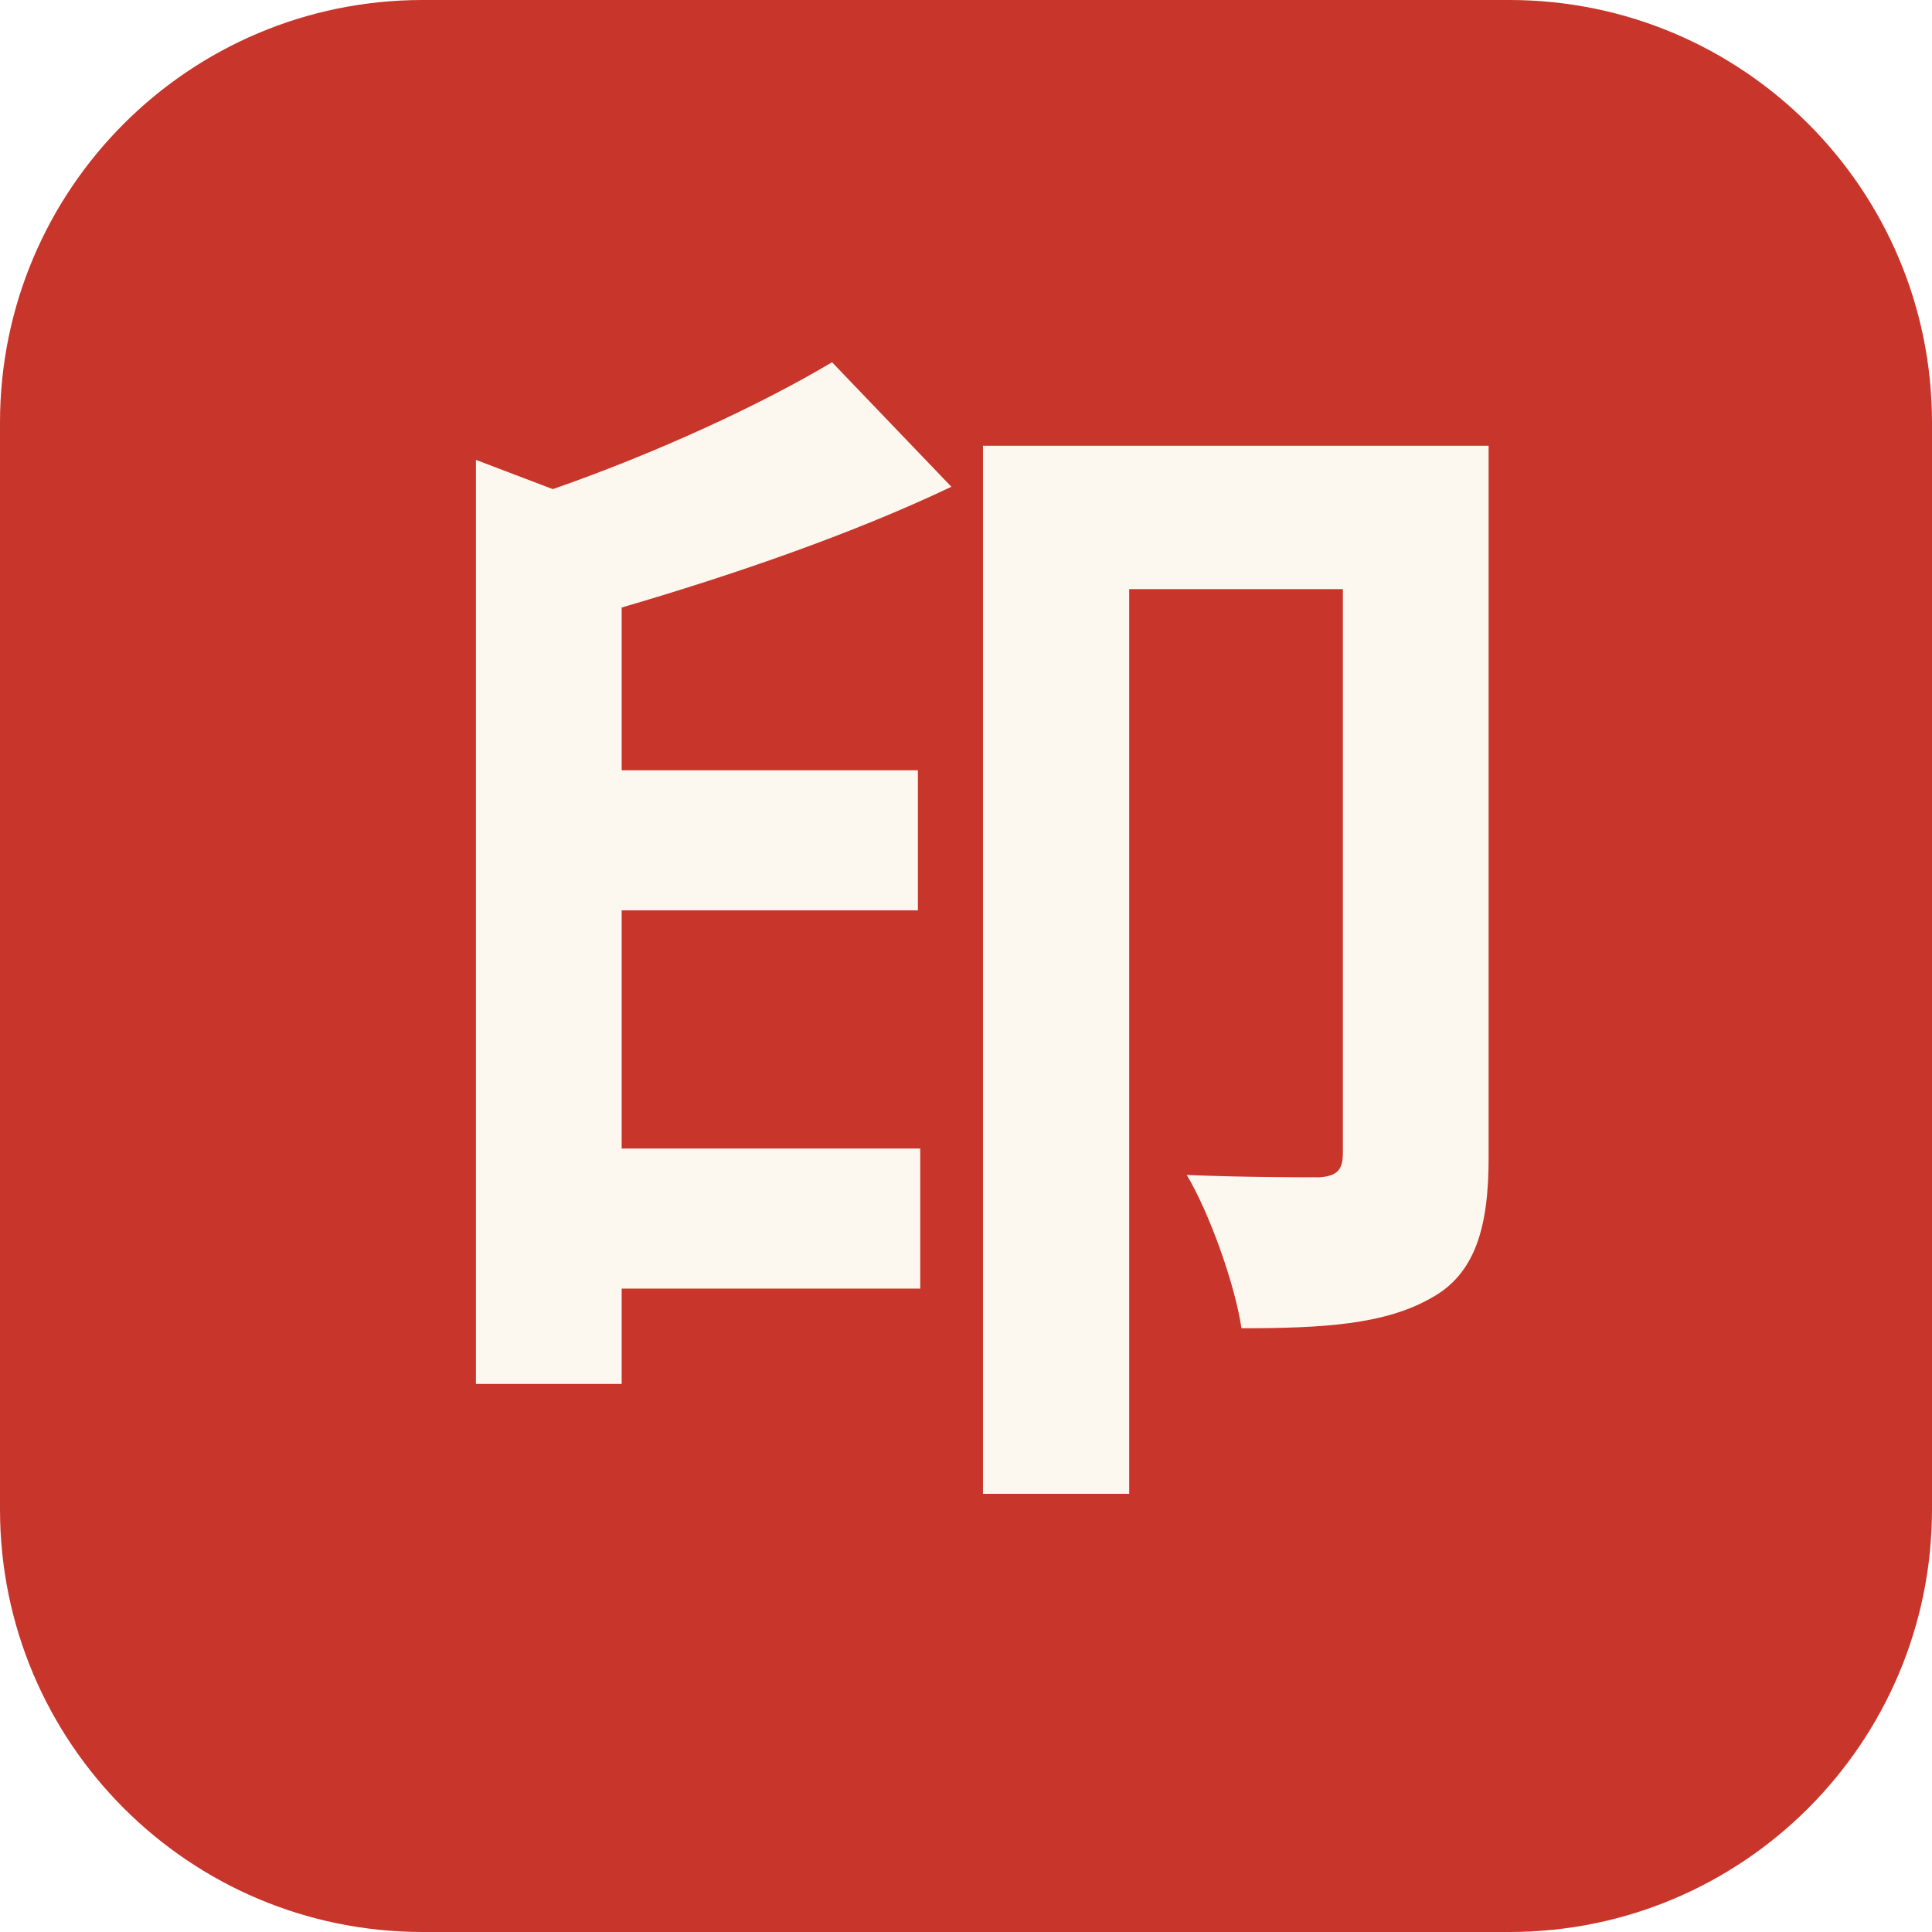
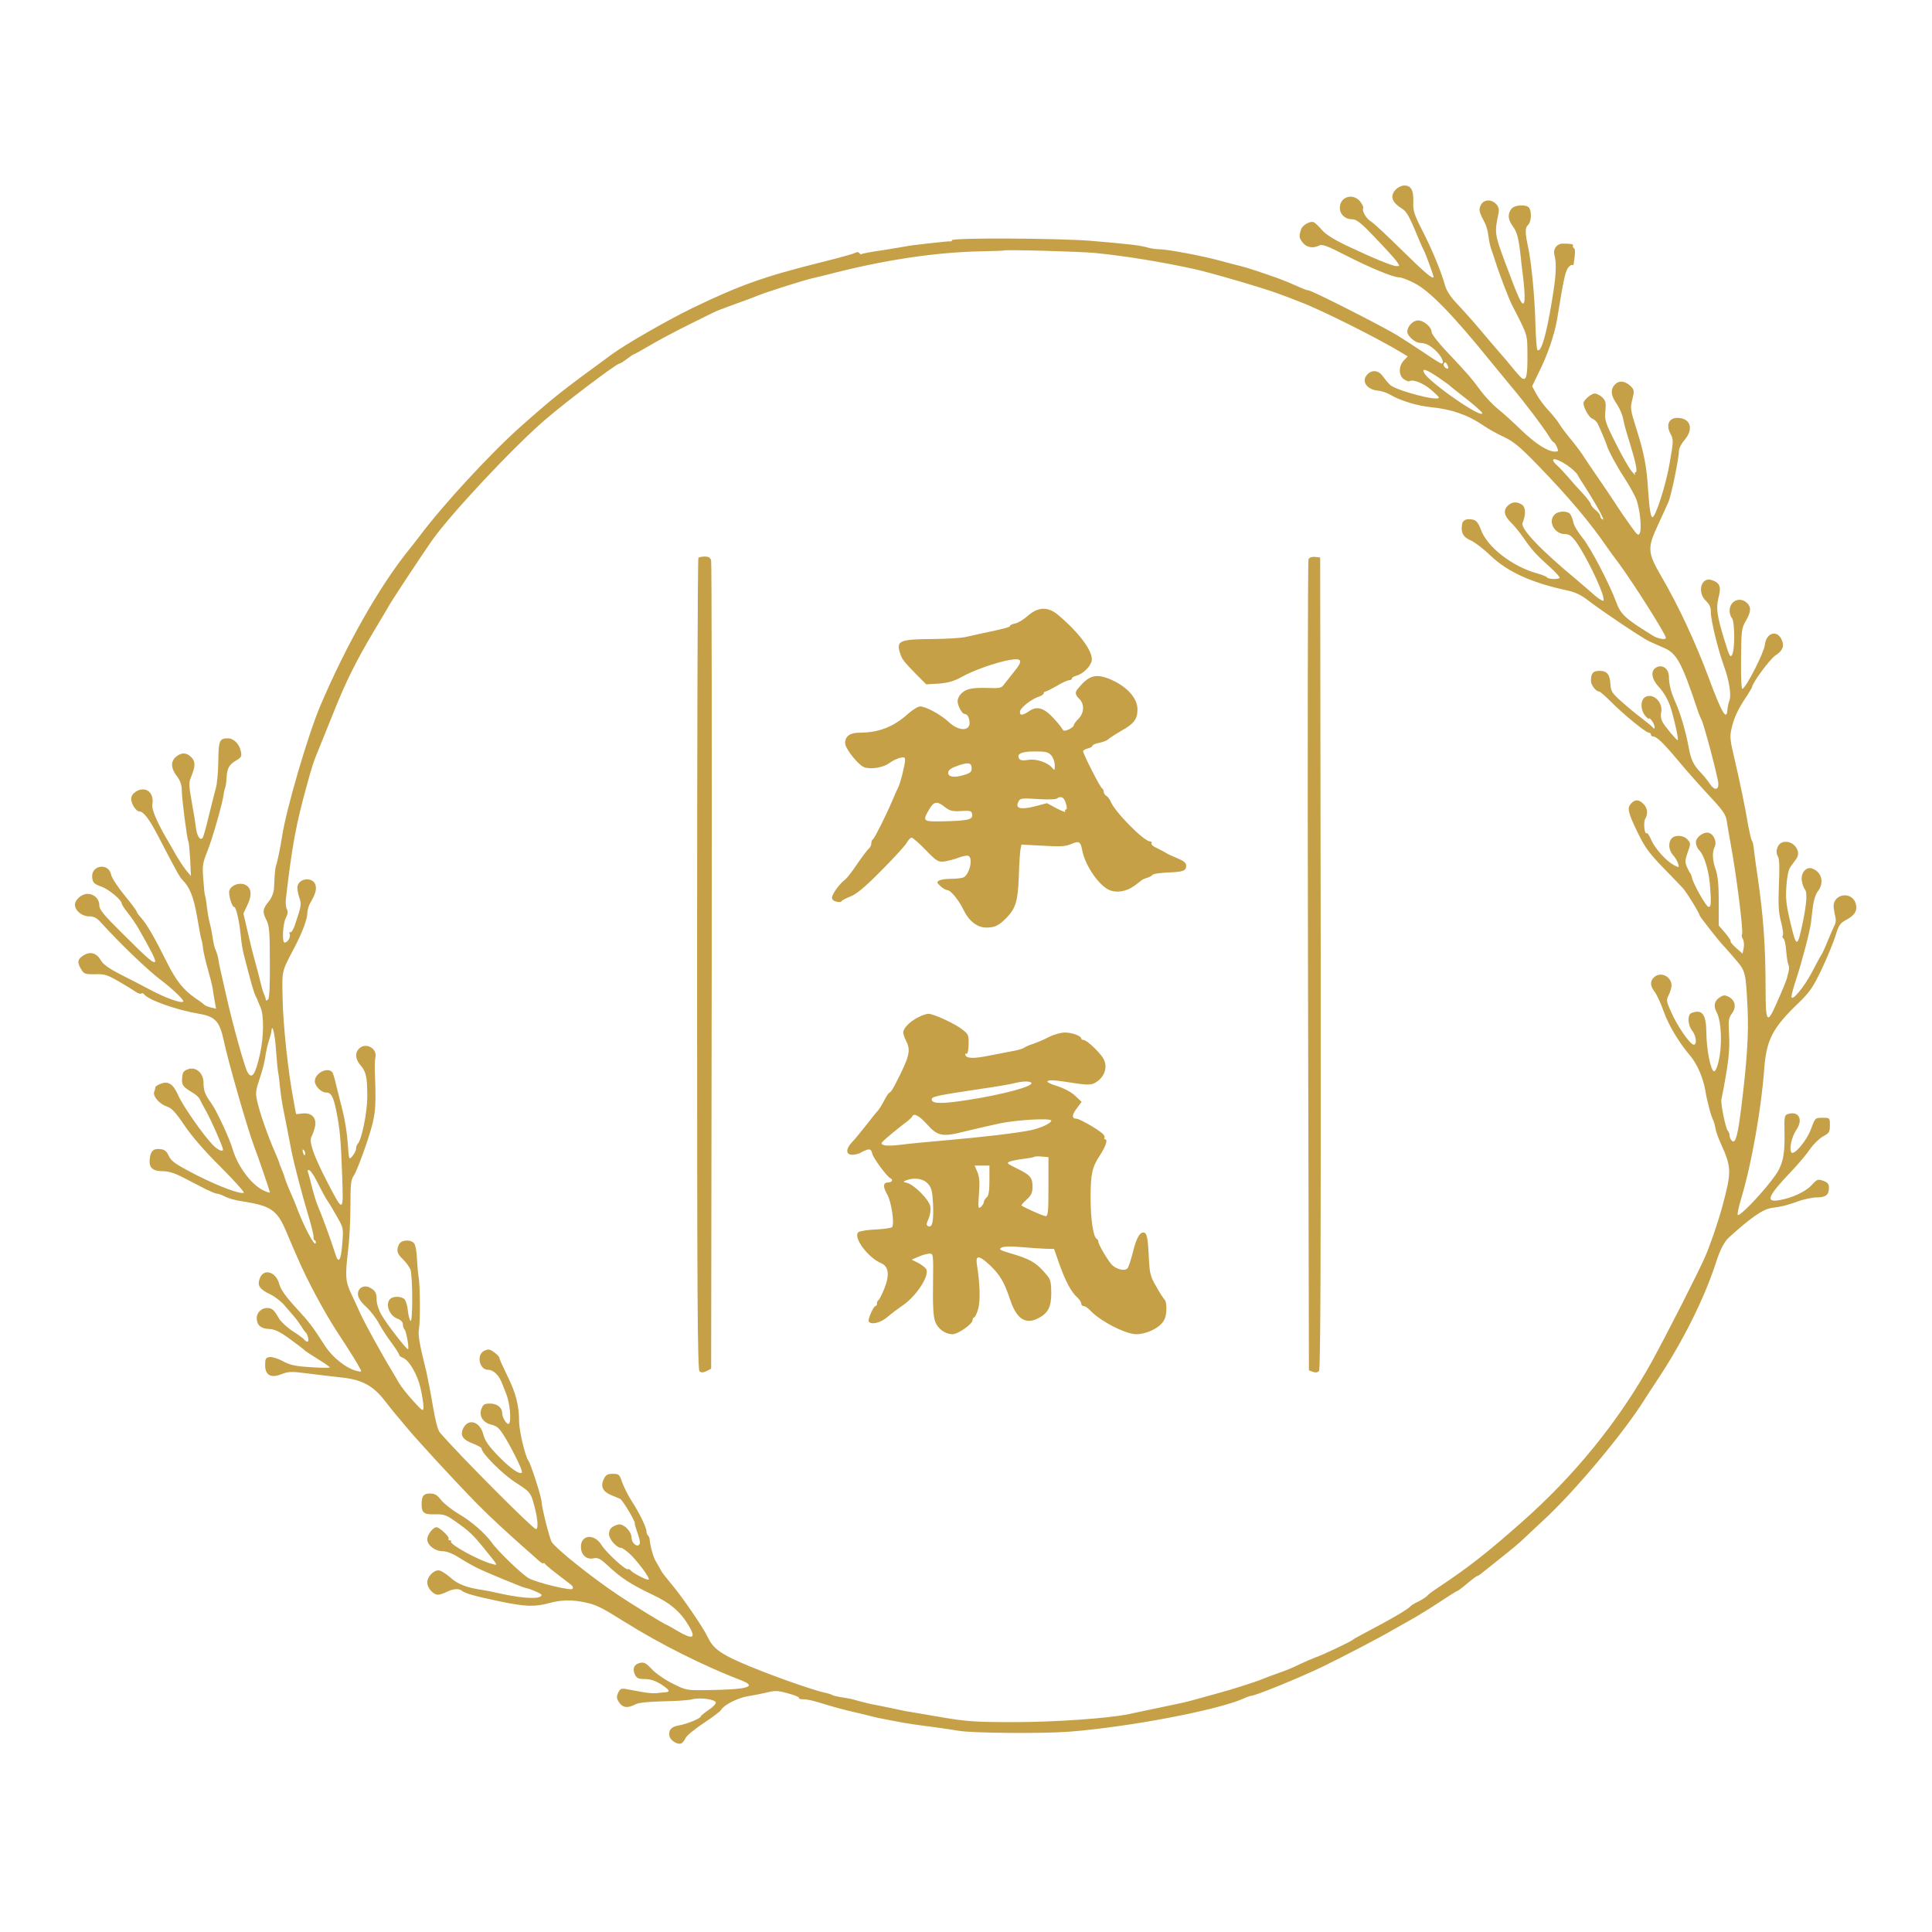
- <svg xmlns="http://www.w3.org/2000/svg" viewBox="0 0 64 64">
-   <rect width="64" height="64" rx="14" fill="#C8352B" />
-   <text x="32" y="46" font-size="40" text-anchor="middle" fill="#FCF8F0" font-family="'Noto Serif TC','Songti TC',serif" font-weight="700">印</text>
+ <svg xmlns="http://www.w3.org/2000/svg" viewBox="479 363 1031 1031">
+   <g transform="translate(0,2000) scale(0.1,-0.1)" fill="#C5A046">
+     <path d="M12240 15360 c-34 -34 -24 -69 30 -102 27 -16 40 -40 95 -173 9 -22 21 -48 26 -57 8 -15 49 -128 49 -135 0 -18 -45 20 -166 139 -80 79 -155 149 -169 157 -25 15 -49 57 -40 71 2 4 -5 19 -16 34 -38 48 -109 27 -109 -33 0 -35 28 -61 65 -61 24 0 47 -18 122 -97 52 -54 103 -110 114 -125 20 -28 20 -28 1 -28 -22 0 -121 41 -272 112 -60 29 -106 58 -125 80 -16 19 -35 37 -42 41 -17 11 -62 -13 -70 -37 -12 -38 -11 -45 9 -71 21 -26 56 -32 88 -15 15 8 44 -2 142 -53 134 -68 252 -117 284 -117 12 0 47 -13 80 -30 81 -40 206 -168 412 -423 26 -32 74 -90 107 -130 76 -90 175 -222 200 -264 11 -18 22 -33 26 -33 3 0 11 -11 17 -25 10 -23 9 -25 -11 -25 -39 1 -104 43 -179 115 -40 39 -96 90 -125 113 -29 24 -69 67 -90 95 -47 65 -77 99 -180 208 -46 48 -83 96 -83 106 0 27 -41 63 -73 63 -27 0 -57 -32 -57 -60 0 -23 42 -60 69 -60 31 0 61 -17 94 -53 26 -30 35 -57 19 -57 -5 0 -46 26 -93 58 -46 31 -112 74 -145 94 -81 49 -453 238 -470 238 -7 0 -37 11 -66 25 -29 13 -73 31 -98 40 -105 37 -157 54 -195 64 -22 5 -74 19 -115 30 -95 26 -282 61 -324 61 -17 0 -46 4 -65 10 -41 11 -89 17 -301 35 -176 14 -740 17 -740 3 0 -4 -3 -7 -7 -6 -5 1 -37 -2 -73 -6 -36 -4 -83 -9 -105 -12 -22 -2 -66 -9 -98 -15 -32 -5 -70 -12 -85 -14 -58 -8 -107 -17 -114 -21 -4 -2 -9 0 -13 6 -4 6 -12 6 -23 0 -9 -5 -89 -27 -177 -49 -302 -75 -436 -122 -690 -245 -132 -64 -357 -193 -430 -247 -275 -201 -305 -225 -485 -384 -159 -141 -417 -420 -540 -585 -14 -18 -43 -56 -66 -84 -154 -194 -325 -496 -462 -816 -67 -155 -185 -559 -207 -705 -8 -53 -25 -136 -32 -155 -3 -8 -6 -31 -7 -50 -1 -19 -3 -52 -4 -72 -1 -21 -12 -48 -25 -65 -35 -42 -38 -58 -17 -99 17 -33 20 -61 20 -227 1 -122 -2 -193 -9 -200 -6 -6 -12 -8 -12 -4 -2 12 -5 21 -12 37 -4 8 -11 33 -16 55 -5 22 -19 74 -30 115 -12 41 -30 116 -41 165 l-21 90 22 47 c26 55 20 94 -16 108 -31 12 -72 -5 -81 -32 -6 -21 13 -88 26 -88 10 0 27 -74 35 -155 3 -33 10 -76 15 -95 39 -153 55 -208 64 -225 6 -11 11 -22 11 -25 1 -3 8 -18 15 -35 19 -42 18 -156 -2 -247 -25 -113 -44 -142 -68 -98 -16 31 -75 241 -110 395 -42 183 -40 176 -45 207 -2 14 -8 34 -13 45 -6 10 -13 41 -17 68 -4 28 -11 64 -16 80 -5 17 -11 55 -15 85 -3 30 -8 58 -10 61 -2 3 -6 42 -9 86 -6 74 -4 87 23 154 28 71 81 258 86 303 1 12 5 26 7 31 3 6 7 30 8 54 3 53 14 71 53 94 26 15 29 21 23 49 -8 38 -38 68 -69 68 -45 0 -50 -13 -51 -122 -1 -57 -6 -121 -13 -143 -6 -22 -23 -89 -38 -150 -14 -60 -29 -113 -33 -117 -13 -15 -29 9 -35 52 -3 25 -13 89 -23 142 -15 84 -16 103 -4 130 24 59 25 84 2 107 -26 26 -52 27 -81 3 -30 -24 -29 -62 4 -104 18 -24 26 -47 26 -74 0 -45 28 -262 35 -274 3 -4 7 -48 10 -96 l4 -89 -25 30 c-14 17 -42 59 -62 95 -20 36 -42 74 -49 85 -48 84 -75 149 -70 172 7 39 -8 71 -38 79 -33 8 -75 -19 -75 -49 0 -27 26 -67 44 -67 21 0 53 -41 99 -130 101 -194 116 -221 130 -235 39 -38 60 -91 78 -193 10 -59 20 -114 23 -122 3 -8 8 -33 10 -55 3 -22 15 -71 26 -110 11 -38 22 -83 25 -100 2 -16 7 -48 11 -69 l7 -39 -29 7 c-16 4 -31 11 -34 14 -3 4 -24 20 -47 35 -65 45 -104 94 -155 197 -62 125 -105 199 -134 231 -13 14 -24 29 -24 33 0 5 -30 45 -66 89 -36 44 -68 93 -71 109 -13 66 -108 52 -101 -15 3 -27 9 -34 48 -48 42 -15 110 -72 110 -92 0 -5 15 -27 33 -50 19 -23 45 -62 59 -87 66 -116 89 -162 86 -171 -5 -15 -38 13 -179 154 -96 95 -119 123 -119 146 0 34 -28 61 -63 61 -31 0 -67 -31 -67 -58 0 -31 37 -62 75 -62 25 0 41 -8 62 -31 103 -114 252 -257 323 -310 62 -47 125 -108 118 -114 -10 -11 -99 21 -178 64 -41 22 -113 59 -159 82 -55 28 -89 52 -100 70 -24 43 -57 54 -95 31 -33 -20 -36 -39 -10 -79 12 -20 22 -23 72 -22 49 2 66 -4 120 -35 35 -20 76 -45 92 -56 15 -11 30 -16 34 -12 4 3 10 2 14 -3 22 -31 171 -84 294 -105 88 -15 110 -40 133 -147 24 -113 126 -468 162 -563 22 -57 83 -236 83 -243 0 -4 -18 2 -39 13 -61 31 -132 126 -158 213 -18 63 -88 212 -117 252 -31 42 -40 64 -40 109 -1 51 -41 85 -83 70 -23 -8 -29 -16 -31 -46 -3 -39 3 -47 56 -79 18 -10 36 -27 39 -37 4 -9 19 -37 33 -62 24 -41 90 -191 90 -204 0 -16 -30 -2 -57 27 -53 56 -160 210 -183 264 -26 59 -53 76 -94 59 -15 -6 -27 -14 -27 -18 0 -4 -2 -15 -6 -24 -9 -23 27 -65 66 -78 27 -9 47 -30 95 -101 38 -57 109 -139 193 -222 73 -73 128 -135 124 -138 -17 -10 -139 36 -260 98 -104 54 -127 70 -140 98 -12 26 -23 35 -47 37 -36 4 -51 -11 -55 -54 -5 -45 15 -64 69 -64 32 0 65 -10 116 -37 39 -20 91 -47 116 -60 25 -12 51 -23 58 -23 7 0 27 -7 44 -16 17 -9 56 -20 87 -24 159 -25 190 -46 241 -168 18 -43 44 -104 59 -137 50 -117 140 -284 206 -386 85 -130 108 -168 124 -198 13 -23 12 -23 -15 -17 -55 13 -130 72 -169 133 -69 107 -84 127 -159 208 -52 57 -78 94 -86 123 -17 67 -85 85 -104 29 -14 -37 -1 -57 56 -84 25 -12 60 -39 77 -60 18 -21 40 -47 50 -58 10 -11 26 -33 37 -50 10 -16 21 -32 25 -35 12 -10 20 -50 10 -50 -5 0 -13 5 -16 10 -4 6 -31 26 -61 45 -30 19 -63 50 -74 67 -28 49 -38 58 -65 58 -30 0 -55 -25 -55 -54 0 -37 22 -56 65 -58 30 -1 56 -13 110 -52 38 -28 76 -56 82 -63 7 -6 40 -28 73 -48 33 -20 60 -39 60 -42 0 -3 -46 -3 -101 1 -82 5 -111 11 -149 32 -26 14 -58 24 -71 22 -21 -3 -24 -8 -24 -43 0 -54 30 -71 88 -48 35 14 52 15 136 4 53 -7 132 -16 176 -21 114 -11 176 -43 240 -127 28 -36 57 -72 65 -81 8 -9 27 -31 42 -50 52 -64 253 -283 384 -417 76 -77 152 -147 322 -297 17 -16 32 -25 32 -21 0 5 4 3 8 -2 6 -9 36 -33 137 -110 12 -9 15 -18 10 -24 -11 -10 -178 30 -230 55 -31 14 -170 147 -202 194 -35 48 -109 113 -175 151 -37 22 -79 55 -94 74 -21 27 -33 35 -59 35 -35 0 -45 -13 -45 -58 0 -46 13 -55 72 -53 49 1 61 -4 114 -42 66 -46 89 -68 149 -142 77 -96 74 -89 42 -81 -68 16 -233 107 -220 120 3 3 1 6 -6 6 -7 0 -10 4 -7 9 6 10 -49 61 -65 61 -18 0 -49 -40 -49 -64 0 -32 41 -64 83 -64 21 0 54 -13 88 -35 30 -19 74 -44 99 -56 47 -23 238 -102 255 -105 27 -5 85 -31 85 -37 0 -24 -91 -21 -215 6 -33 8 -75 16 -93 19 -90 13 -139 31 -179 68 -24 21 -52 38 -63 38 -28 0 -60 -35 -60 -65 0 -29 32 -65 57 -65 10 0 31 7 47 15 32 17 67 19 81 6 16 -14 74 -30 199 -56 137 -29 189 -31 266 -10 66 18 121 19 192 4 60 -13 85 -25 213 -105 188 -118 422 -235 623 -312 84 -33 31 -48 -174 -51 -121 -2 -121 -2 -195 35 -41 20 -91 55 -111 77 -31 33 -42 38 -63 33 -32 -8 -41 -30 -27 -62 10 -20 19 -24 53 -24 28 0 55 -9 85 -27 49 -32 54 -42 22 -44 -13 -1 -34 -3 -48 -5 -14 -1 -50 2 -80 8 -30 6 -67 12 -82 15 -22 4 -30 0 -39 -20 -10 -22 -9 -31 5 -52 19 -28 44 -32 85 -11 18 10 67 15 152 17 68 1 137 6 154 11 41 11 125 -1 125 -18 0 -8 -18 -26 -40 -40 -22 -15 -40 -30 -40 -33 0 -11 -74 -41 -115 -48 -41 -7 -58 -23 -53 -55 3 -24 42 -50 63 -42 7 3 17 15 23 28 5 13 49 49 96 80 47 31 89 63 93 70 17 29 91 66 148 75 33 5 80 15 105 21 37 9 55 8 107 -7 34 -9 60 -20 57 -24 -2 -4 6 -7 19 -7 27 0 57 -7 133 -31 32 -10 84 -24 114 -31 30 -7 78 -18 105 -25 28 -8 77 -18 110 -24 33 -6 69 -13 80 -15 11 -2 74 -12 140 -20 66 -9 134 -19 150 -22 68 -13 453 -16 592 -5 318 25 787 114 930 177 17 8 34 14 38 14 23 0 251 93 375 152 121 59 323 164 388 203 10 6 49 28 87 49 39 22 110 65 159 98 48 32 90 58 93 58 3 0 27 18 53 40 26 22 50 40 54 40 3 0 14 7 23 15 10 8 59 46 108 86 50 39 99 81 111 93 12 11 60 57 108 101 166 152 434 472 543 648 16 24 44 69 64 98 139 208 257 445 319 640 20 61 42 103 65 124 115 105 183 153 230 159 59 8 74 12 140 35 32 12 78 21 100 21 48 0 65 14 65 51 0 21 -7 29 -31 38 -28 10 -33 8 -62 -24 -34 -36 -104 -68 -174 -80 -74 -12 -59 23 70 158 35 37 79 89 97 116 18 26 49 56 69 67 32 17 36 23 36 59 0 40 0 40 -40 40 -39 0 -39 -1 -60 -58 -22 -63 -93 -147 -106 -126 -12 20 2 82 28 121 37 55 11 101 -46 83 -18 -5 -20 -15 -18 -98 2 -134 -10 -182 -69 -256 -72 -93 -176 -198 -181 -184 -2 7 7 50 21 95 53 177 106 475 121 688 12 152 45 216 183 348 59 57 77 83 122 177 29 61 62 141 74 178 18 61 26 71 58 88 44 23 61 49 52 83 -19 77 -131 56 -118 -22 2 -15 6 -37 9 -49 3 -13 1 -31 -5 -40 -5 -10 -21 -47 -36 -83 -14 -36 -30 -69 -34 -75 -4 -5 -27 -47 -50 -92 -43 -82 -110 -162 -110 -131 0 9 11 49 24 89 32 96 73 254 80 304 2 22 8 64 11 92 4 29 15 64 26 77 36 46 20 105 -33 122 -32 10 -61 -29 -52 -70 3 -17 10 -35 15 -41 14 -14 11 -71 -9 -170 -30 -145 -35 -146 -67 -11 -23 96 -27 132 -22 197 3 49 11 88 21 102 9 12 23 32 32 44 30 42 -18 102 -71 89 -29 -7 -44 -50 -27 -77 8 -12 9 -61 5 -151 -4 -106 -2 -146 11 -196 9 -34 14 -68 10 -73 -4 -6 -2 -14 4 -18 5 -3 12 -33 14 -67 3 -33 8 -66 12 -73 4 -6 4 -24 0 -39 -4 -15 -8 -29 -8 -32 -2 -10 -30 -78 -59 -142 -46 -105 -55 -92 -55 77 0 230 -11 390 -43 610 -6 39 -13 90 -16 115 -8 65 -8 64 -15 75 -3 6 -11 39 -18 75 -17 103 -47 246 -75 365 -23 97 -25 115 -14 160 13 57 35 103 79 168 16 25 30 48 30 51 0 20 95 149 124 168 40 26 49 50 34 84 -25 55 -83 38 -90 -28 -5 -41 -95 -219 -119 -234 -6 -4 -9 51 -8 158 1 152 3 166 25 204 29 49 30 75 6 97 -38 35 -92 10 -92 -42 0 -15 6 -33 12 -39 16 -16 17 -169 1 -197 -10 -16 -15 -5 -41 80 -41 135 -45 169 -31 227 15 57 7 78 -35 92 -57 21 -82 -64 -32 -111 19 -18 26 -34 26 -62 0 -42 38 -199 71 -289 27 -76 39 -151 28 -180 -5 -12 -10 -36 -11 -52 -4 -58 -31 -12 -98 169 -73 195 -162 387 -255 546 -73 126 -75 150 -18 272 22 49 48 104 56 123 16 36 57 237 57 277 0 12 14 38 30 56 50 58 31 117 -39 117 -45 0 -62 -38 -37 -84 17 -32 17 -38 -4 -157 -19 -114 -75 -289 -92 -289 -9 0 -16 44 -23 145 -7 122 -22 199 -61 322 -34 106 -35 115 -23 162 11 44 10 50 -7 68 -29 30 -62 35 -85 12 -25 -25 -24 -57 5 -99 23 -35 36 -67 42 -105 2 -11 15 -58 30 -105 34 -109 44 -160 32 -160 -5 0 -6 -6 -2 -12 3 -7 -5 1 -19 17 -14 17 -52 84 -85 150 -56 111 -60 124 -55 171 4 43 2 55 -16 73 -11 11 -30 21 -41 21 -19 0 -60 -36 -60 -52 0 -24 31 -77 47 -82 11 -4 24 -16 30 -29 15 -31 48 -110 49 -117 3 -17 50 -105 89 -165 25 -38 53 -88 63 -110 21 -45 35 -159 23 -189 -7 -17 -13 -13 -47 35 -22 30 -60 85 -84 123 -25 38 -69 103 -98 145 -29 42 -64 94 -78 116 -15 22 -46 63 -69 90 -23 28 -47 61 -54 73 -7 13 -32 44 -55 69 -23 24 -53 64 -66 88 l-24 44 33 68 c50 99 87 208 101 293 31 192 42 247 56 268 8 12 18 20 23 18 4 -3 8 0 9 7 9 58 9 78 1 83 -5 3 -7 9 -5 13 5 8 -11 11 -54 11 -32 0 -53 -28 -45 -60 13 -47 9 -115 -14 -250 -30 -182 -58 -276 -77 -257 -4 4 -9 76 -11 159 -4 133 -21 308 -38 388 -17 77 -17 106 -1 119 17 15 21 67 7 91 -14 21 -78 18 -96 -5 -21 -29 -18 -57 9 -94 22 -29 31 -66 41 -159 1 -15 8 -73 15 -129 7 -63 8 -108 3 -118 -11 -19 -26 13 -105 225 -51 138 -53 151 -32 248 5 24 2 38 -11 52 -26 29 -69 26 -83 -5 -12 -25 -9 -36 22 -95 8 -14 16 -45 19 -70 3 -25 10 -57 15 -70 5 -14 15 -43 22 -65 19 -62 70 -196 90 -235 85 -166 80 -151 81 -263 1 -114 -6 -143 -31 -124 -8 7 -33 34 -55 62 -22 27 -47 57 -55 65 -8 9 -33 38 -55 64 -80 95 -114 135 -186 212 -30 32 -52 67 -59 95 -19 69 -67 186 -121 291 -43 85 -49 104 -47 152 2 61 -12 86 -48 86 -13 0 -33 -9 -44 -20z m-1605 -340 c165 -17 339 -45 525 -85 85 -18 392 -108 460 -135 25 -9 72 -27 105 -40 115 -43 428 -200 553 -277 l24 -15 -21 -22 c-28 -30 -28 -80 1 -100 12 -8 25 -13 30 -10 18 11 70 -9 111 -43 23 -19 43 -39 45 -43 10 -27 -230 36 -261 67 -10 10 -27 30 -38 46 -24 32 -58 35 -83 8 -33 -36 -2 -80 58 -86 19 -1 50 -12 68 -23 50 -30 146 -59 216 -65 108 -11 196 -41 280 -99 23 -16 71 -43 106 -59 52 -24 87 -53 183 -152 167 -173 278 -304 373 -443 8 -12 33 -46 55 -75 76 -102 255 -384 255 -403 0 -12 -42 -5 -68 11 -148 91 -173 114 -197 179 -34 94 -137 292 -180 344 -24 29 -46 66 -49 83 -3 16 -11 36 -17 44 -15 18 -64 17 -83 -3 -37 -36 -1 -104 54 -104 24 0 36 -9 61 -42 48 -67 135 -243 145 -296 4 -20 2 -22 -13 -13 -10 5 -32 22 -49 38 -17 15 -53 46 -79 68 -191 158 -302 274 -290 304 18 45 17 82 -1 96 -25 19 -53 19 -76 -2 -27 -24 -22 -55 13 -89 17 -16 48 -54 69 -84 44 -64 65 -88 142 -157 31 -28 54 -54 51 -57 -10 -9 -61 -7 -67 3 -3 4 -27 14 -53 21 -133 37 -267 141 -300 233 -12 33 -24 49 -39 53 -36 9 -59 0 -62 -25 -7 -44 7 -68 45 -84 21 -9 69 -45 106 -81 92 -88 220 -146 411 -187 43 -9 75 -25 115 -56 77 -59 279 -194 321 -215 19 -9 56 -25 81 -36 66 -28 94 -79 175 -322 8 -25 19 -52 24 -61 14 -27 90 -314 90 -343 0 -34 -23 -34 -46 2 -10 15 -31 41 -46 57 -41 42 -55 72 -67 140 -15 81 -44 180 -69 235 -25 56 -35 94 -36 140 -1 44 -38 68 -71 46 -29 -20 -20 -64 22 -107 20 -22 43 -61 55 -95 20 -59 48 -184 41 -184 -7 0 -68 73 -81 97 -8 14 -11 35 -8 48 14 54 -40 109 -83 86 -28 -15 -28 -69 -1 -101 11 -13 20 -19 20 -15 0 5 7 0 15 -11 8 -10 14 -26 15 -34 0 -9 -3 -11 -8 -4 -4 6 -32 29 -62 52 -30 22 -79 63 -109 90 -48 43 -55 53 -57 90 -3 54 -18 72 -59 72 -34 0 -45 -13 -45 -53 0 -22 26 -57 43 -57 6 0 34 -25 64 -55 64 -65 186 -165 202 -165 6 0 11 -4 11 -10 0 -5 5 -10 11 -10 19 0 54 -33 132 -126 41 -50 116 -134 165 -187 76 -81 91 -102 97 -139 3 -24 13 -77 20 -118 34 -185 70 -478 61 -487 -3 -3 -1 -14 5 -25 6 -11 7 -32 4 -48 l-6 -29 -35 31 c-19 17 -32 33 -29 36 2 3 -11 22 -29 44 l-34 39 0 127 c0 91 -5 139 -16 171 -18 50 -20 94 -6 121 13 25 -3 66 -29 75 -28 9 -71 -22 -71 -50 0 -13 7 -31 16 -40 30 -30 56 -118 61 -212 5 -77 3 -93 -9 -93 -13 0 -83 124 -90 160 -2 8 -5 17 -8 20 -3 3 -11 18 -18 34 -11 25 -10 36 4 77 17 46 17 49 -1 69 -21 24 -67 26 -85 5 -19 -22 -15 -63 8 -88 11 -12 23 -32 27 -45 7 -23 6 -23 -22 -9 -42 23 -99 86 -121 134 -10 24 -21 40 -24 37 -12 -11 -19 55 -9 75 17 30 13 59 -9 81 -24 24 -43 25 -64 4 -24 -24 -20 -47 31 -152 39 -81 61 -112 137 -191 50 -51 98 -101 107 -111 18 -19 89 -134 89 -145 0 -6 114 -151 130 -165 3 -3 29 -32 57 -65 59 -68 59 -69 69 -271 6 -130 -3 -275 -32 -509 -19 -159 -32 -209 -50 -194 -8 6 -14 19 -14 28 0 9 -4 21 -10 27 -11 11 -38 144 -34 165 38 192 46 264 41 348 -4 74 -3 88 15 112 25 34 19 70 -16 89 -22 11 -29 11 -51 -4 -26 -17 -32 -45 -15 -76 27 -50 32 -179 10 -269 -7 -30 -17 -50 -24 -48 -17 6 -39 114 -40 203 -1 103 -22 130 -80 108 -22 -9 -20 -63 4 -94 24 -30 27 -82 5 -74 -22 9 -84 99 -116 171 -27 60 -28 66 -14 93 8 16 15 39 15 51 0 49 -60 77 -94 43 -22 -21 -20 -46 4 -77 11 -14 33 -61 48 -104 27 -76 82 -167 141 -236 37 -44 68 -114 81 -184 5 -32 12 -62 14 -68 1 -5 6 -23 10 -40 4 -16 12 -39 17 -50 6 -11 11 -31 13 -45 2 -14 14 -50 28 -80 59 -131 59 -152 10 -335 -24 -88 -64 -205 -92 -270 -37 -85 -205 -415 -285 -561 -176 -317 -411 -608 -700 -862 -187 -165 -281 -238 -445 -347 -25 -16 -48 -34 -51 -38 -6 -9 -39 -29 -69 -43 -8 -4 -17 -10 -20 -13 -17 -20 -102 -69 -265 -155 -22 -12 -42 -23 -45 -26 -8 -9 -162 -82 -201 -95 -19 -7 -58 -24 -85 -37 -27 -14 -78 -35 -114 -47 -36 -13 -74 -27 -85 -32 -30 -13 -164 -56 -247 -78 -40 -11 -95 -26 -123 -34 -27 -8 -99 -24 -160 -36 -60 -13 -141 -29 -180 -38 -108 -23 -400 -43 -610 -43 -220 0 -258 3 -420 31 -66 11 -129 22 -140 24 -11 1 -56 10 -100 20 -44 9 -91 19 -105 21 -14 3 -43 10 -65 16 -41 12 -45 13 -103 22 -18 3 -37 8 -42 11 -6 4 -20 8 -33 11 -65 12 -331 107 -461 165 -106 47 -143 76 -170 134 -25 53 -140 220 -195 284 -26 31 -51 63 -54 71 -4 8 -16 29 -26 46 -15 24 -32 84 -35 126 -1 3 -4 10 -8 14 -5 4 -8 14 -8 21 0 21 -37 98 -78 161 -20 31 -43 77 -52 102 -14 42 -17 45 -50 45 -28 0 -37 -5 -48 -28 -18 -38 -7 -65 36 -84 21 -8 44 -19 52 -22 13 -7 80 -118 78 -131 -1 -3 1 -12 4 -20 25 -74 27 -85 18 -94 -13 -13 -40 12 -40 39 0 34 -45 78 -73 69 -34 -10 -47 -24 -47 -51 0 -27 41 -73 64 -73 8 0 34 -19 57 -42 51 -54 103 -128 89 -128 -16 0 -87 38 -95 50 -4 6 -10 8 -14 6 -12 -7 -116 89 -141 129 -38 62 -110 56 -110 -9 0 -43 29 -70 67 -62 24 5 36 -1 77 -39 69 -65 123 -100 232 -152 101 -47 156 -94 201 -171 38 -64 20 -73 -57 -28 -33 20 -63 36 -64 36 -7 0 -191 113 -263 162 -141 95 -322 240 -348 278 -12 17 -54 185 -55 216 0 24 -58 204 -70 219 -17 21 -50 161 -50 211 0 84 -18 153 -63 243 -23 47 -42 89 -42 95 0 5 -12 18 -27 29 -23 17 -31 19 -53 9 -44 -20 -28 -102 20 -102 29 0 59 -30 75 -74 7 -17 16 -40 20 -51 21 -49 30 -148 16 -162 -9 -10 -35 29 -36 54 0 32 -27 53 -66 53 -28 0 -36 -5 -44 -26 -16 -40 7 -76 53 -87 32 -8 43 -18 80 -81 43 -73 88 -168 82 -174 -12 -13 -60 21 -123 85 -55 57 -75 85 -83 119 -18 69 -80 87 -107 32 -18 -38 -3 -61 53 -82 25 -10 45 -21 45 -26 0 -25 111 -136 181 -181 73 -47 80 -54 94 -102 23 -77 31 -147 15 -147 -16 0 -419 405 -513 516 -11 13 -24 64 -37 141 -11 66 -27 148 -35 184 -38 151 -45 196 -39 229 7 42 6 234 -2 275 -3 17 -7 60 -9 98 -1 37 -8 74 -15 82 -18 22 -67 19 -80 -4 -16 -32 -12 -51 20 -81 16 -15 34 -40 40 -54 13 -36 13 -297 0 -274 -6 9 -12 35 -14 58 -2 22 -10 47 -16 55 -15 18 -61 20 -78 3 -27 -27 -5 -89 39 -105 18 -7 29 -18 29 -30 0 -11 4 -23 9 -28 10 -11 26 -105 18 -105 -9 0 -113 134 -140 181 -15 25 -27 61 -27 80 0 40 -7 52 -37 68 -32 16 -63 -2 -63 -35 0 -18 14 -40 44 -68 24 -22 56 -64 70 -92 15 -27 45 -74 67 -102 21 -29 39 -57 39 -62 0 -5 8 -11 18 -15 34 -11 79 -88 96 -162 9 -40 16 -85 16 -100 -1 -27 -3 -26 -56 32 -30 33 -64 76 -75 95 -11 19 -28 49 -38 65 -53 87 -144 253 -168 305 -8 19 -29 64 -46 100 -34 72 -36 96 -19 242 7 54 12 159 12 234 0 117 3 140 19 162 10 15 40 90 66 167 49 147 53 177 46 365 -2 41 -1 85 2 96 12 49 -51 84 -87 48 -23 -22 -20 -57 8 -89 30 -34 36 -64 36 -169 0 -80 -30 -230 -51 -250 -5 -6 -9 -17 -9 -26 0 -10 -9 -27 -19 -39 -19 -22 -19 -22 -25 66 -3 48 -15 126 -27 173 -12 47 -27 108 -34 135 -6 28 -15 58 -19 68 -18 38 -96 4 -96 -43 0 -25 34 -60 59 -60 28 0 40 -21 55 -96 20 -97 25 -155 32 -349 7 -200 7 -200 -81 -30 -73 142 -97 212 -83 239 6 11 15 36 19 54 10 46 -18 76 -67 70 -19 -2 -34 -4 -34 -3 0 0 -7 34 -14 76 -28 144 -56 405 -58 544 -3 151 -6 136 64 270 41 78 68 151 68 182 0 15 7 39 15 53 28 49 35 72 29 96 -11 44 -85 41 -96 -4 -3 -11 1 -37 8 -58 14 -40 13 -46 -23 -152 -8 -23 -19 -40 -24 -37 -5 4 -6 -1 -3 -10 6 -16 -11 -45 -27 -45 -15 0 -10 99 6 131 11 20 13 35 6 47 -6 10 -8 36 -5 58 33 283 53 393 113 609 27 98 35 123 59 180 11 28 48 119 82 203 66 166 123 280 220 442 35 58 68 114 74 125 20 36 168 259 230 349 100 142 432 497 605 646 109 94 381 300 397 300 4 0 22 11 40 25 18 14 35 25 38 25 2 0 40 21 83 46 43 26 132 73 198 106 66 32 128 64 139 69 10 6 62 26 115 45 53 19 105 38 116 43 40 18 252 85 300 96 11 2 45 11 75 18 305 80 581 121 830 126 63 1 115 3 116 4 6 6 405 -5 489 -13z m1883 -615 c-9 -9 -30 14 -23 25 6 9 10 8 17 -4 6 -10 8 -19 6 -21z m-51 -50 c32 -22 60 -42 63 -46 3 -3 28 -23 55 -44 62 -47 115 -93 115 -100 0 -32 -283 164 -310 215 -15 28 11 20 77 -25z m685 -467 c26 -18 52 -41 57 -53 6 -11 19 -32 29 -47 67 -104 118 -196 106 -191 -8 3 -14 11 -14 18 0 8 -11 22 -25 33 -14 11 -25 25 -25 30 0 6 -19 32 -42 57 -24 25 -59 64 -78 87 -19 22 -45 50 -57 61 -52 46 -17 49 49 5z m-6889 -3123 c4 -49 8 -101 11 -115 3 -14 7 -50 10 -80 7 -61 12 -92 26 -160 8 -40 19 -97 35 -180 11 -59 59 -243 87 -335 17 -55 31 -110 31 -122 -1 -13 3 -23 8 -23 4 0 6 -7 3 -15 -6 -15 -57 80 -94 175 -11 30 -29 73 -39 95 -15 34 -31 73 -36 95 -1 3 -7 18 -13 33 -7 16 -12 30 -12 33 0 2 -9 23 -19 47 -41 92 -89 229 -101 292 -7 31 -3 55 15 107 13 38 27 89 30 115 4 27 12 64 18 83 12 39 14 44 16 63 5 36 19 -29 24 -108z m155 -556 c-3 -8 -7 -3 -11 10 -4 17 -3 21 5 13 5 -5 8 -16 6 -23z m67 -151 c17 -34 39 -75 50 -92 12 -17 36 -57 54 -90 33 -57 34 -61 28 -139 -8 -100 -21 -116 -40 -51 -18 58 -72 206 -91 249 -8 17 -21 61 -31 99 -9 37 -19 75 -22 82 -3 9 0 12 8 9 8 -3 28 -33 44 -67z M8517 13393 c-4 -3 -7 -979 -7 -2168 0 -1753 2 -2165 13 -2173 9 -8 20 -7 37 1 l25 13 3 2144 c1 1180 0 2155 -3 2168 -4 16 -13 22 -34 22 -15 0 -31 -3 -34 -7z M11773 13386 c-4 -8 -6 -985 -3 -2172 l5 -2157 22 -8 c14 -5 25 -3 32 5 8 9 10 644 9 2177 l-3 2164 -27 3 c-16 2 -30 -3 -35 -12z M10275 13084 c-22 -20 -52 -38 -67 -41 -16 -3 -28 -9 -28 -13 0 -7 -35 -16 -150 -40 -25 -6 -65 -14 -90 -20 -25 -5 -97 -9 -160 -10 -190 -1 -208 -8 -187 -75 11 -34 16 -41 87 -114 l53 -53 67 4 c50 4 81 13 121 35 64 36 183 78 256 91 68 12 74 -3 25 -62 -20 -25 -44 -55 -53 -67 -14 -21 -23 -23 -97 -20 -82 2 -115 -7 -139 -38 -7 -9 -13 -23 -13 -32 0 -24 24 -69 37 -69 15 0 25 -17 27 -44 3 -49 -57 -49 -110 0 -44 41 -123 84 -154 84 -11 0 -39 -17 -63 -38 -78 -71 -158 -102 -262 -102 -49 0 -75 -19 -75 -55 0 -31 74 -123 106 -131 39 -10 99 1 130 24 16 12 41 24 57 28 22 5 27 3 27 -12 -1 -28 -26 -127 -38 -149 -6 -11 -18 -38 -27 -60 -38 -90 -99 -210 -106 -213 -5 -2 -9 -12 -9 -22 0 -9 -6 -23 -14 -29 -8 -7 -36 -44 -62 -82 -26 -39 -54 -75 -63 -82 -30 -22 -71 -78 -71 -97 0 -11 9 -19 25 -22 14 -3 25 -2 25 2 0 4 21 15 46 25 34 13 77 48 165 137 65 65 126 132 136 148 9 17 22 30 28 30 6 0 40 -30 75 -66 59 -61 67 -65 100 -61 19 3 53 11 75 20 21 8 45 13 52 10 29 -11 5 -108 -30 -117 -12 -3 -42 -6 -67 -6 -25 0 -52 -4 -60 -10 -12 -7 -10 -12 9 -29 13 -12 29 -21 36 -21 18 0 60 -51 86 -104 30 -62 74 -96 123 -96 45 0 67 11 108 53 49 51 60 90 65 222 2 66 6 131 9 144 l5 24 113 -6 c91 -6 121 -4 150 8 45 19 52 15 61 -32 15 -81 90 -190 146 -213 38 -16 89 -8 131 22 18 13 35 26 38 29 3 4 16 10 30 14 14 4 28 12 31 17 3 5 40 10 81 12 84 3 98 9 98 37 0 14 -13 25 -47 39 -27 11 -55 24 -63 30 -8 5 -30 16 -48 25 -18 8 -31 19 -27 25 3 5 0 10 -8 10 -33 0 -190 160 -210 213 -5 12 -15 25 -23 30 -8 4 -14 14 -14 22 0 7 -4 15 -8 17 -10 3 -102 185 -102 199 0 5 11 11 25 15 14 3 25 10 25 15 0 4 16 11 35 15 20 3 41 12 48 18 7 7 38 27 69 45 70 39 88 63 88 116 0 58 -53 118 -136 156 -84 37 -121 28 -181 -45 -18 -21 -16 -33 7 -56 28 -28 26 -75 -5 -106 -14 -14 -25 -29 -25 -35 0 -5 -12 -15 -27 -22 -23 -10 -28 -9 -37 7 -6 11 -30 39 -53 63 -45 46 -81 55 -118 30 -38 -26 -54 -27 -52 -5 1 21 63 69 105 82 12 4 22 12 22 17 0 5 4 9 10 9 5 0 32 14 60 30 28 17 57 30 65 30 8 0 15 4 15 9 0 5 10 11 23 15 36 9 77 49 83 81 8 47 -65 147 -179 243 -54 46 -107 44 -162 -4z m126 -746 c10 -13 18 -36 18 -53 0 -25 -2 -28 -12 -15 -24 31 -86 52 -129 45 -29 -5 -43 -3 -49 6 -16 26 12 39 83 39 60 0 72 -3 89 -22z m-426 -68 c0 -20 -7 -26 -45 -37 -48 -14 -80 -9 -80 12 0 17 14 26 60 42 49 16 65 12 65 -17z m503 -187 c6 -21 7 -33 0 -33 -5 0 -6 -5 -3 -11 4 -5 -17 2 -46 17 l-52 28 -64 -17 c-82 -21 -111 -10 -84 32 7 11 27 12 97 7 49 -3 95 -3 102 2 24 16 40 9 50 -25z m-643 -22 c24 -18 39 -22 85 -19 50 3 55 1 58 -19 4 -27 -23 -33 -158 -36 -107 -2 -109 0 -69 68 24 39 41 41 84 6z M9686 10939 c-44 -23 -75 -56 -76 -79 0 -8 7 -28 15 -44 27 -52 19 -84 -58 -233 -12 -24 -25 -43 -29 -43 -4 0 -17 -18 -28 -40 -12 -23 -28 -49 -36 -58 -9 -9 -37 -45 -63 -78 -27 -34 -60 -75 -75 -90 -36 -39 -32 -70 9 -66 16 2 34 7 40 12 5 4 20 10 31 14 18 5 23 2 29 -21 6 -25 79 -123 97 -131 16 -7 8 -22 -11 -22 -29 0 -31 -21 -6 -65 22 -40 39 -152 26 -173 -3 -5 -43 -11 -88 -13 -45 -2 -87 -9 -93 -15 -28 -28 52 -135 122 -165 41 -17 46 -64 17 -136 -13 -32 -27 -59 -31 -61 -5 -2 -8 -10 -8 -18 0 -8 -4 -14 -8 -14 -11 0 -42 -71 -36 -82 12 -20 65 -7 101 25 21 18 57 45 79 60 72 48 142 154 128 192 -4 9 -23 24 -43 35 l-36 18 37 16 c21 9 47 16 58 16 21 0 21 -3 19 -162 -2 -115 2 -174 11 -199 14 -40 54 -69 93 -69 29 0 107 54 107 75 0 8 4 15 9 15 4 0 14 20 21 45 12 43 10 133 -7 238 -8 51 12 49 70 -5 53 -51 76 -89 107 -182 34 -104 82 -136 150 -101 53 27 70 60 70 135 0 52 -4 72 -20 91 -58 71 -90 90 -205 123 -50 15 -56 19 -41 28 12 7 50 8 105 3 47 -4 106 -8 131 -9 l45 -1 30 -86 c33 -91 62 -144 95 -174 11 -10 20 -24 20 -32 0 -7 6 -13 13 -13 8 0 22 -10 33 -21 51 -57 190 -129 248 -129 42 0 98 22 127 49 23 22 30 39 33 75 2 27 -2 52 -8 59 -7 7 -28 39 -46 72 -33 56 -35 68 -40 168 -4 81 -9 110 -20 117 -23 14 -46 -23 -65 -105 -10 -38 -22 -76 -28 -83 -13 -16 -54 -8 -81 16 -20 18 -75 111 -75 126 1 5 -3 12 -9 15 -18 12 -32 104 -32 219 0 128 8 164 50 227 30 46 43 85 28 85 -5 0 -7 4 -4 9 3 4 -2 15 -12 23 -30 26 -122 78 -137 78 -26 0 -26 20 1 55 l26 35 -36 34 c-22 20 -61 40 -97 51 -35 11 -55 21 -48 26 13 7 35 6 155 -13 55 -8 76 -7 95 2 57 31 75 92 42 139 -25 36 -85 91 -100 91 -7 0 -13 4 -13 8 0 14 -49 32 -88 32 -20 0 -59 -11 -85 -24 -26 -14 -65 -30 -85 -37 -20 -6 -42 -16 -48 -21 -7 -5 -36 -13 -65 -18 -30 -6 -83 -16 -119 -23 -82 -17 -122 -16 -128 2 -2 8 0 11 5 8 6 -4 11 16 12 48 1 50 -1 56 -32 80 -38 31 -153 84 -182 85 -11 0 -38 -9 -59 -21z m608 -348 c11 -18 -152 -62 -339 -91 -136 -21 -189 -21 -193 1 -3 17 19 22 273 60 72 10 146 23 165 28 47 12 88 13 94 2z m-557 -221 c58 -64 82 -69 209 -36 54 13 137 32 184 42 96 19 270 28 270 14 0 -14 -54 -39 -108 -51 -71 -15 -256 -37 -452 -54 -96 -8 -206 -19 -244 -24 -38 -5 -78 -6 -89 -2 -19 7 -18 10 14 38 19 17 57 48 84 69 28 20 52 41 53 46 8 20 37 5 79 -42z m648 -332 c0 -133 -2 -158 -15 -158 -11 0 -107 42 -129 57 -2 1 10 16 28 32 25 23 31 37 31 69 0 48 -12 62 -86 98 -51 25 -54 28 -34 36 12 4 45 11 74 14 28 4 53 8 56 11 2 2 20 3 40 1 l35 -3 0 -157z m-315 33 c0 -58 -4 -82 -15 -91 -8 -7 -15 -18 -15 -25 0 -7 -7 -18 -16 -26 -14 -12 -15 -5 -10 69 5 60 3 90 -8 117 l-15 35 40 0 39 0 0 -79z m-329 -17 c20 -22 24 -38 28 -105 4 -94 -3 -131 -24 -123 -13 5 -13 10 1 42 9 22 12 48 8 65 -7 36 -85 114 -122 124 -24 6 -24 7 -7 14 43 17 91 10 116 -17z" />
+   </g>
</svg>
